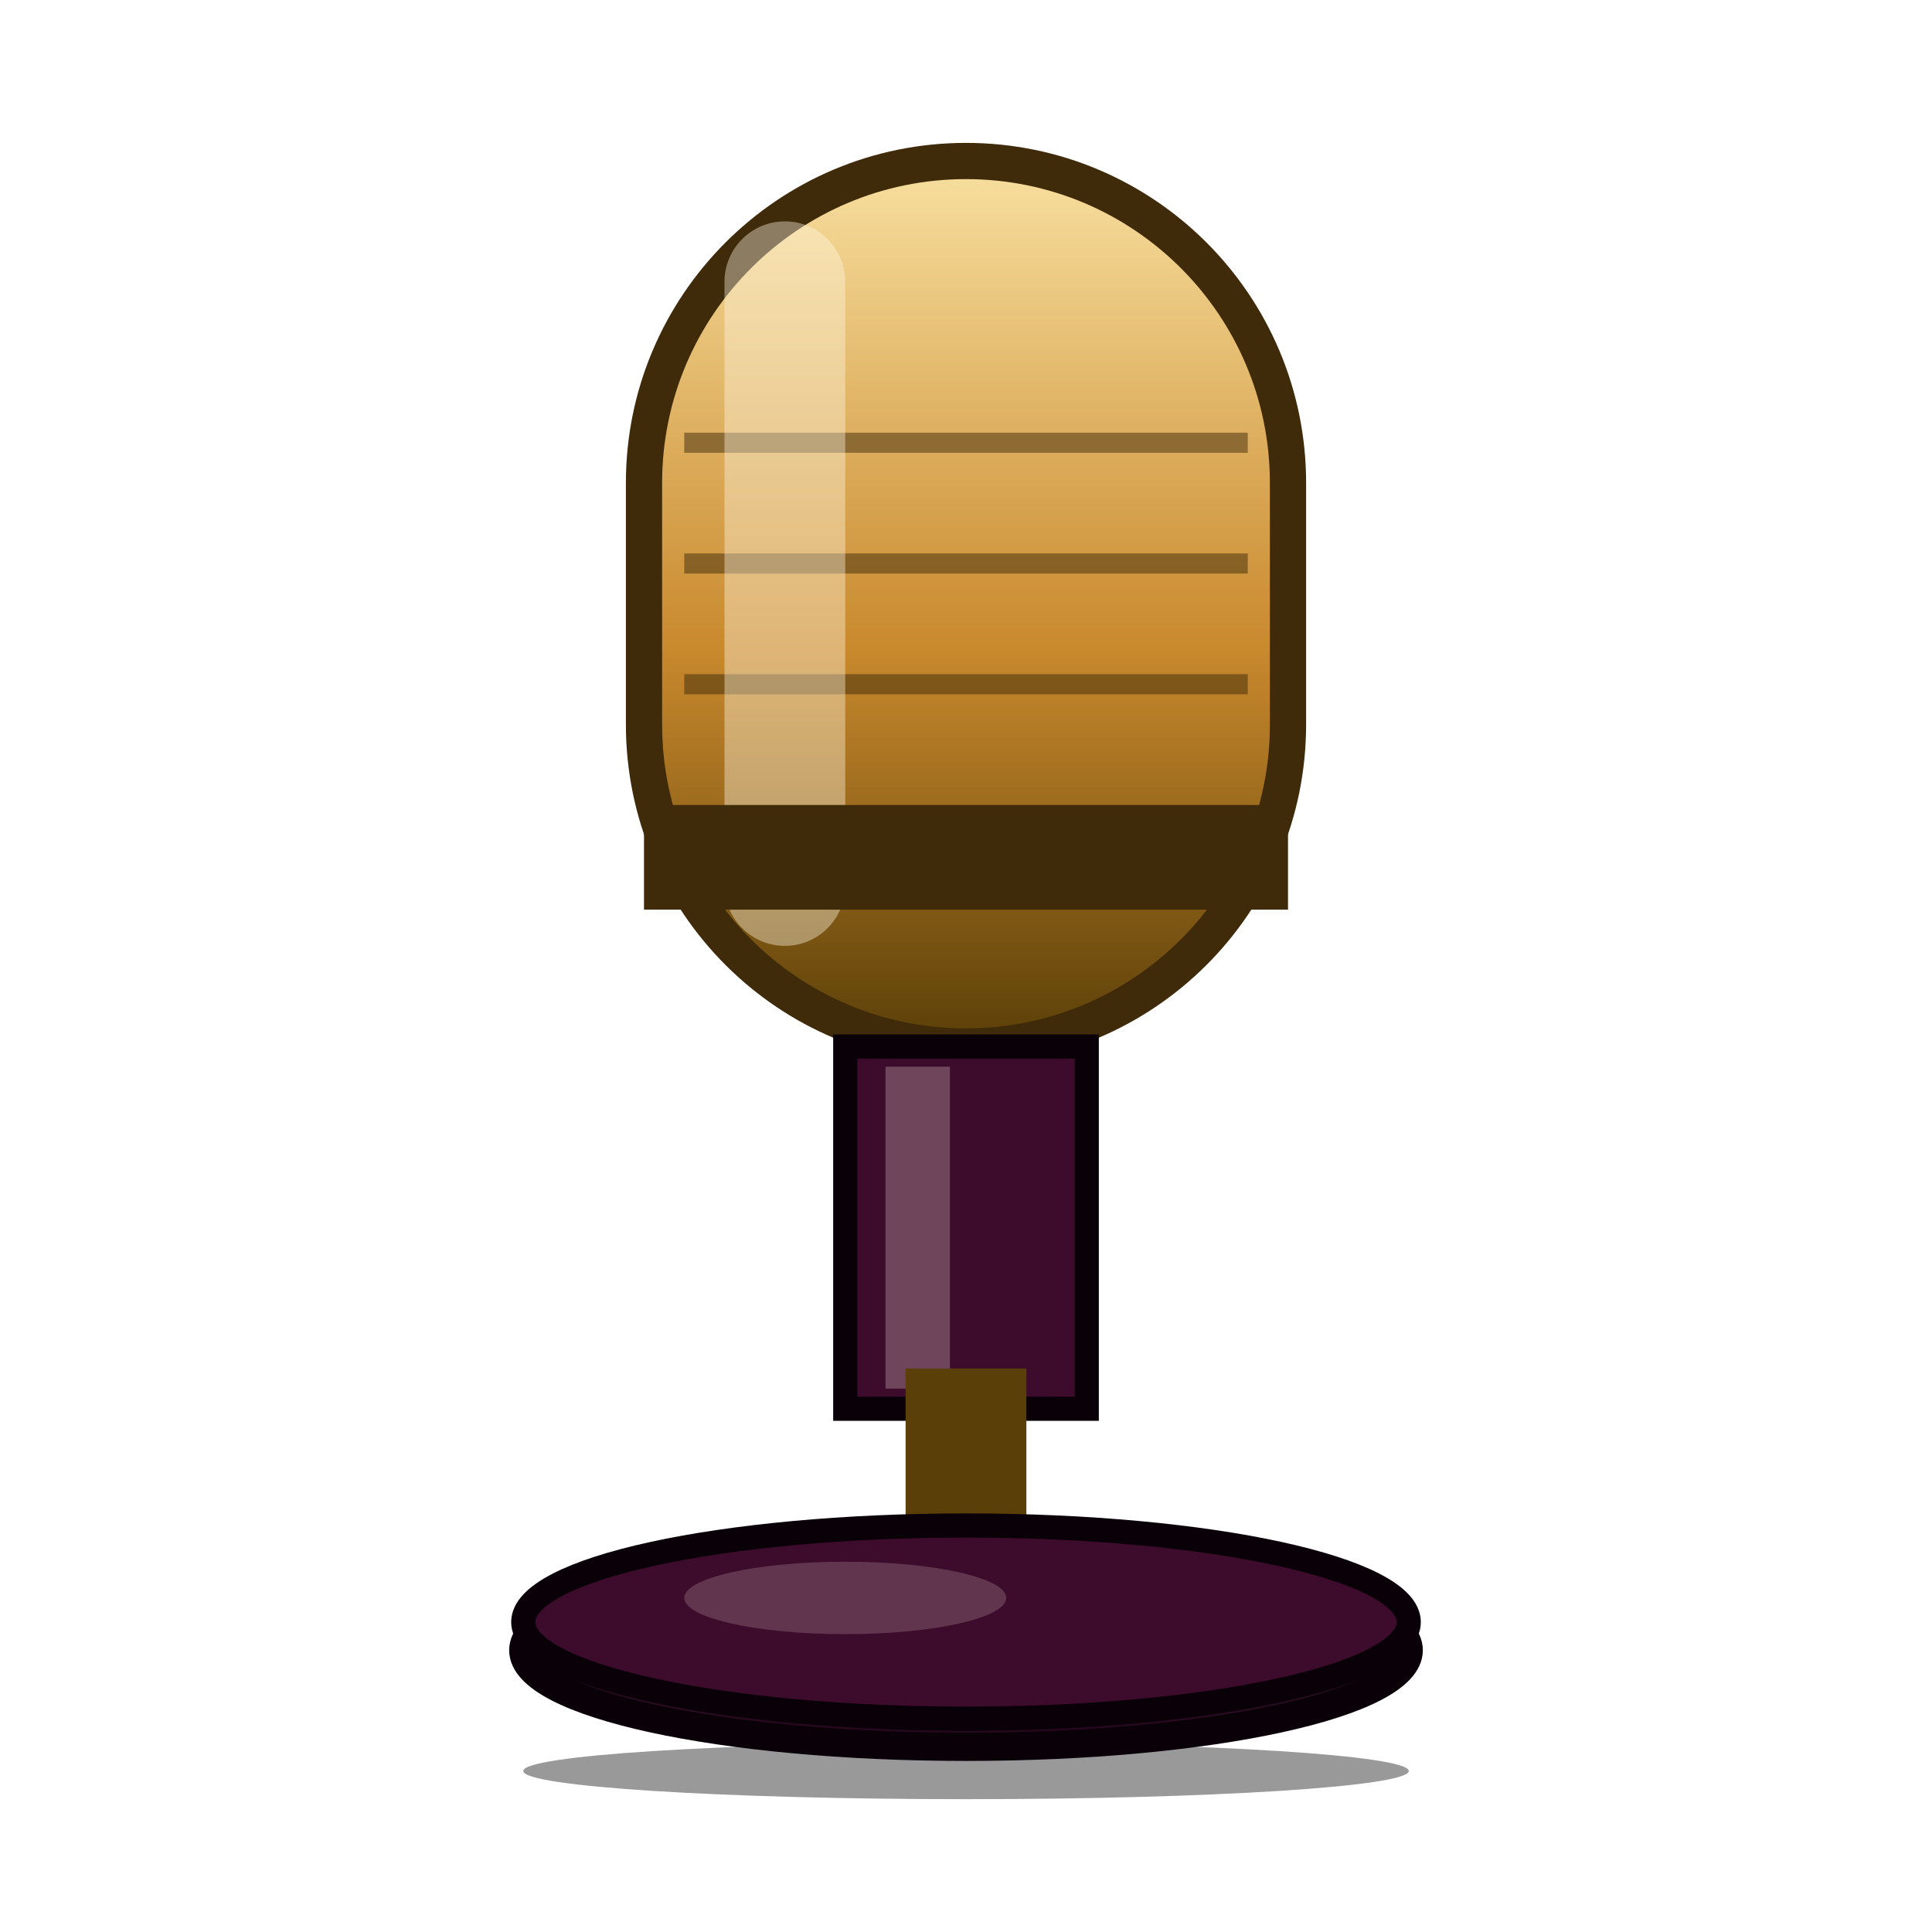
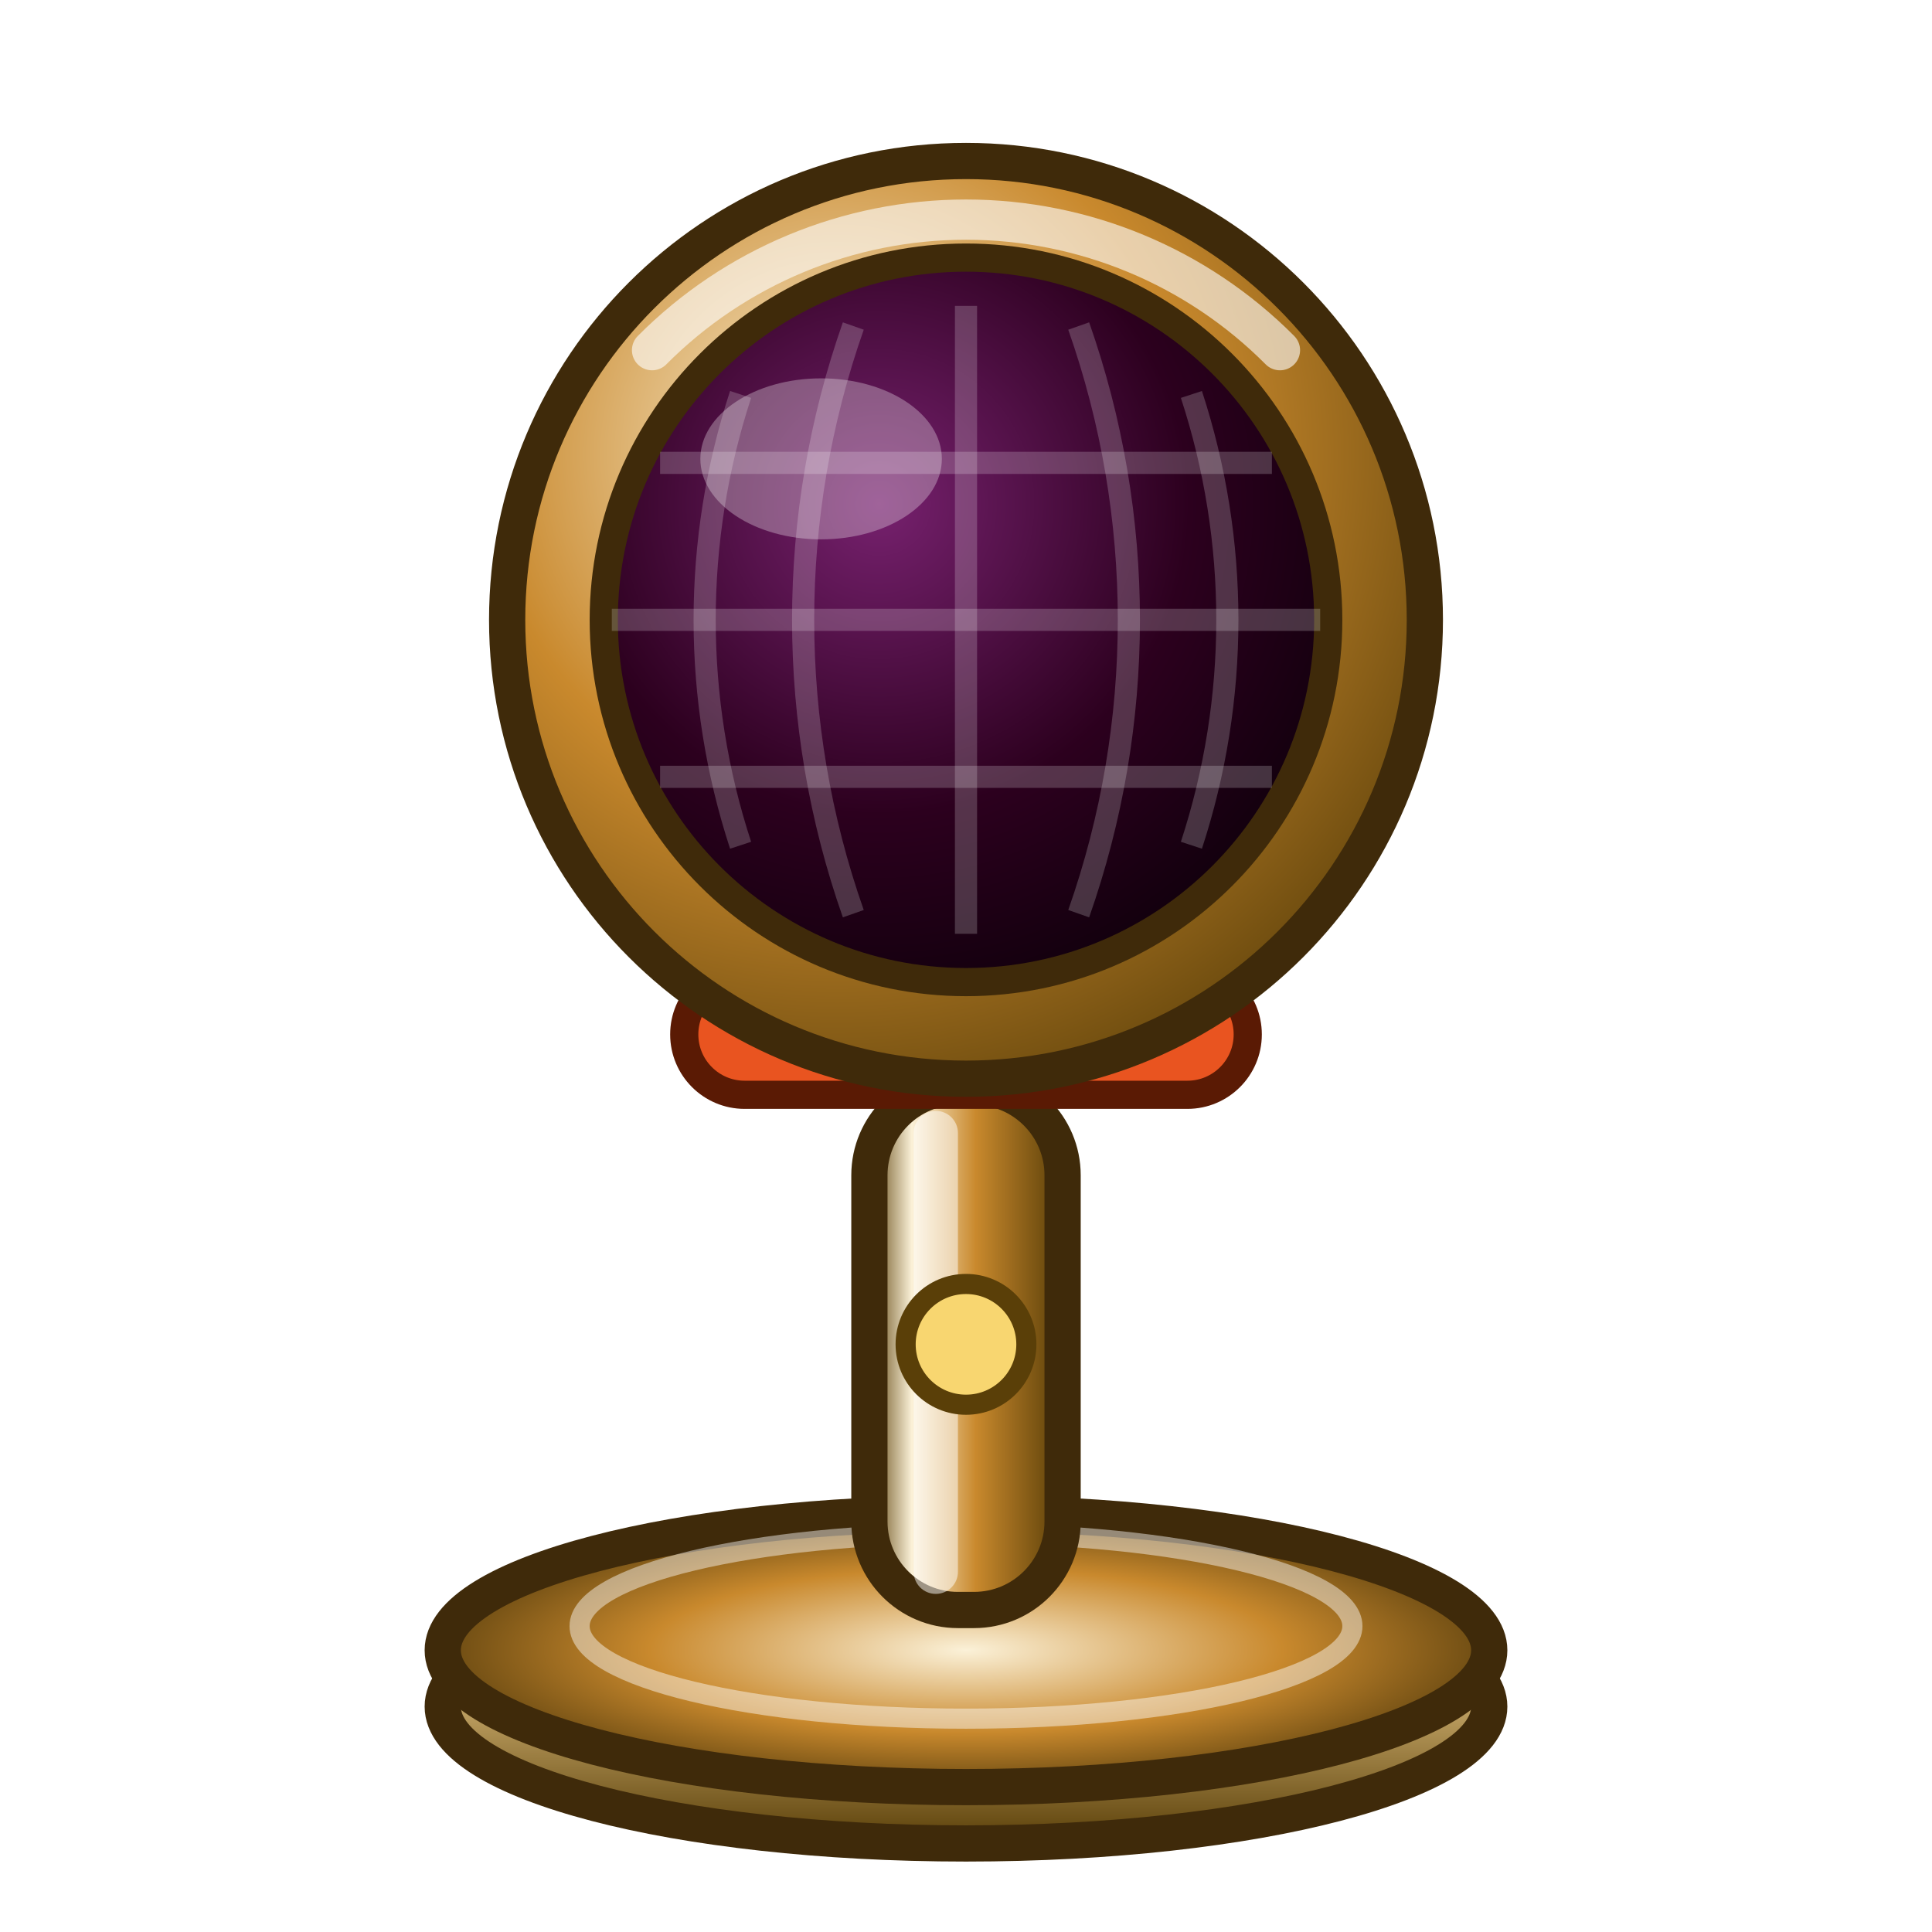
<svg viewBox="0 0 48 48" width="100%" height="100%">
  <defs>
-     <linearGradient id="ai-mic-grille" x1="0" y1="0" x2="0" y2="1">
-       <stop offset="0%" stop-color="#F8E0A0" />
+     <radialGradient id="f-broadcast-microphone-head" cx=".36" cy=".32" r=".8">
+       <stop offset="0%" stop-color="#FBF1D8" />
+       <stop offset="48%" stop-color="#C9892D" />
+       <stop offset="100%" stop-color="#5A3F08" />
+     </radialGradient>
+     <radialGradient id="f-broadcast-microphone-mesh" cx=".38" cy=".34" r=".78">
+       <stop offset="0%" stop-color="#77216F" />
+       <stop offset="55%" stop-color="#2C001E" />
+       <stop offset="100%" stop-color="#0A0008" />
+     </radialGradient>
+     <linearGradient id="f-broadcast-microphone-neck" x1="0" y1="0" x2="1" y2="0">
+       <stop offset="0%" stop-color="#5A3F08" />
+       <stop offset="22%" stop-color="#FBF1D8" />
      <stop offset="55%" stop-color="#C9892D" />
      <stop offset="100%" stop-color="#5A3F08" />
    </linearGradient>
-     <linearGradient id="ai-mic-base" x1="0" y1="0" x2="0" y2="1">
-       <stop offset="0%" stop-color="#5E2750" />
-       <stop offset="100%" stop-color="#1F0518" />
+     <linearGradient id="f-broadcast-microphone-base" x1="0" y1="0" x2="0" y2="1">
+       <stop offset="0%" stop-color="#FBF1D8" />
+       <stop offset="40%" stop-color="#D4B575" />
+       <stop offset="100%" stop-color="#5A3F08" />
    </linearGradient>
+     <radialGradient id="f-broadcast-microphone-basetop" cx=".5" cy=".5" r=".5">
+       <stop offset="0%" stop-color="#FBF1D8" />
+       <stop offset="60%" stop-color="#C9892D" />
+       <stop offset="100%" stop-color="#6A4A12" />
+     </radialGradient>
  </defs>
-   <ellipse cx="24" cy="44" rx="11" ry=".7" fill="rgba(0,0,0,.4)" />
-   <rect x="16" y="4" width="16" height="22" rx="8" fill="url(#ai-mic-grille)" stroke="#3F2A0A" stroke-width=".9" />
-   <g stroke="rgba(63,42,10,.5)" stroke-width=".5">
-     <line x1="17" y1="11" x2="31" y2="11" />
-     <line x1="17" y1="14" x2="31" y2="14" />
-     <line x1="17" y1="17" x2="31" y2="17" />
+   <ellipse cx="24" cy="44" rx="12" ry=".8" fill="rgba(0,0,0,.4)" />
+   <ellipse cx="24" cy="42.4" rx="13" ry="3.4" fill="url(#f-broadcast-microphone-base)" stroke="#3F2A0A" stroke-width=".9" />
+   <ellipse cx="24" cy="41" rx="13" ry="3.4" fill="url(#f-broadcast-microphone-basetop)" stroke="#3F2A0A" stroke-width=".9" />
+   <ellipse cx="24" cy="40.4" rx="9.6" ry="2.3" fill="none" stroke="rgba(255,255,255,.45)" stroke-width=".5" />
+   <rect x="21.6" y="27" width="4.8" height="13" rx="2.2" fill="url(#f-broadcast-microphone-neck)" stroke="#3F2A0A" stroke-width=".9" />
+   <rect x="22.7" y="27.6" width="1.1" height="12" rx=".55" fill="rgba(255,255,255,.5)" />
+   <rect x="17" y="24.2" width="14" height="3" rx="1.5" fill="#E95420" stroke="#5A1A04" stroke-width=".7" />
+   <rect x="18.2" y="24.6" width="11.6" height=".8" rx=".4" fill="rgba(255,255,255,.45)" />
+   <rect x="20" y="22.6" width="8" height="3.4" rx="1.7" fill="url(#f-broadcast-microphone-neck)" stroke="#3F2A0A" stroke-width=".9" />
+   <circle cx="24" cy="15.4" r="11.4" fill="url(#f-broadcast-microphone-head)" stroke="#3F2A0A" stroke-width=".9" />
+   <circle cx="24" cy="15.4" r="9" fill="url(#f-broadcast-microphone-mesh)" stroke="#3F2A0A" stroke-width=".7" />
+   <g stroke="rgba(255,255,255,.2)" stroke-width=".55" fill="none">
+     <path d="M18.4 9.8 A 18 18 0 0 0 18.4 21" />
+     <path d="M21.2 8.1 A 22 22 0 0 0 21.2 22.7" />
+     <path d="M24 7.6 L24 23.2" />
+     <path d="M26.8 8.1 A 22 22 0 0 1 26.8 22.7" />
+     <path d="M29.6 9.8 A 18 18 0 0 1 29.6 21" />
+     <path d="M15.2 15.4 L32.8 15.4" />
+     <path d="M16.4 11.5 L31.6 11.5" />
+     <path d="M16.4 19.3 L31.6 19.3" />
  </g>
-   <rect x="18" y="5.5" width="3" height="18" rx="1.5" fill="rgba(255,247,228,.4)" />
-   <rect x="16" y="20" width="16" height="2.6" fill="#3F2A0A" />
-   <rect x="21" y="26" width="6" height="9" fill="#3D0B2C" stroke="#0A0008" stroke-width=".6" />
-   <rect x="22" y="26.5" width="1.6" height="8" fill="rgba(255,247,228,.25)" />
-   <rect x="22.5" y="34" width="3" height="6" fill="#5A3F08" />
-   <ellipse cx="24" cy="41" rx="11" ry="2.4" fill="url(#ai-mic-base)" stroke="#0A0008" stroke-width=".7" />
-   <ellipse cx="24" cy="40.3" rx="11" ry="2.4" fill="#3D0B2C" stroke="#0A0008" stroke-width=".6" />
-   <ellipse cx="21" cy="39.7" rx="4" ry=".9" fill="rgba(255,247,228,.18)" />
+   <ellipse cx="20.4" cy="11.4" rx="3" ry="2" fill="rgba(255,255,255,.3)" />
+   <path d="M16.2 8.7 A 11 11 0 0 1 31.8 8.7" fill="none" stroke="rgba(255,255,255,.6)" stroke-width="1" stroke-linecap="round" />
+   <circle cx="24" cy="33.4" r="1.5" fill="#F8D670" stroke="#5A3F08" stroke-width=".5" />
</svg>
